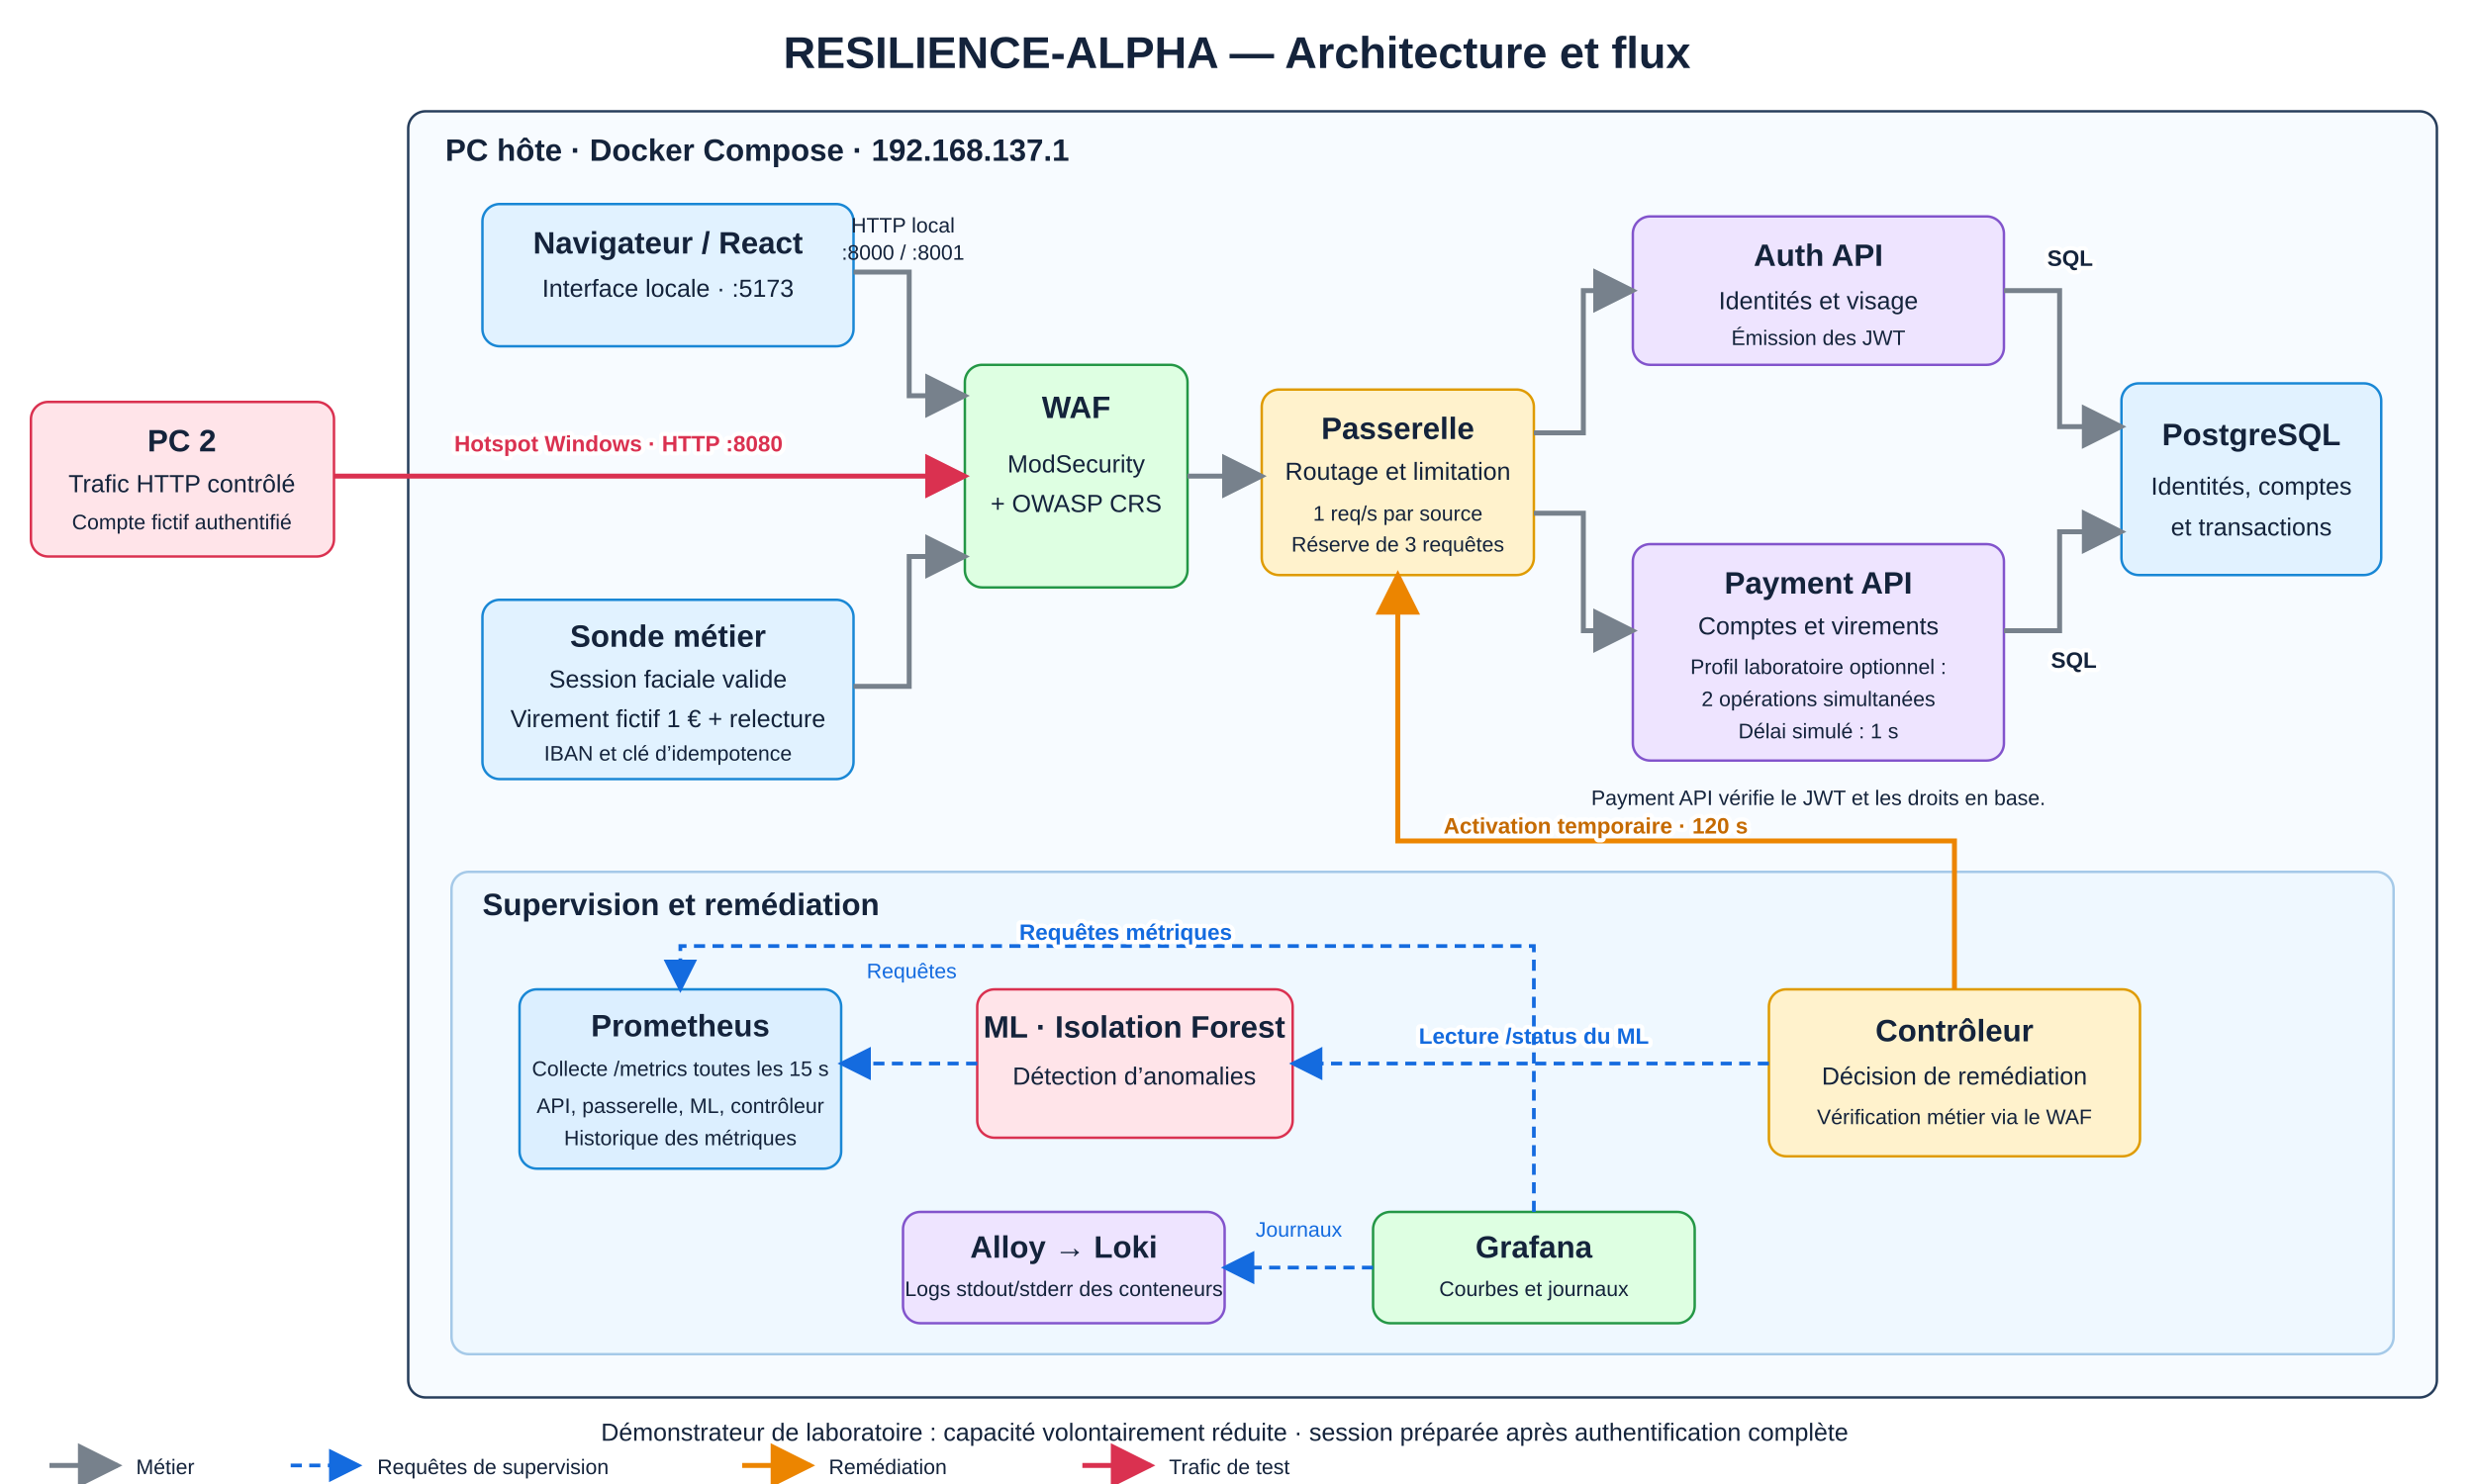
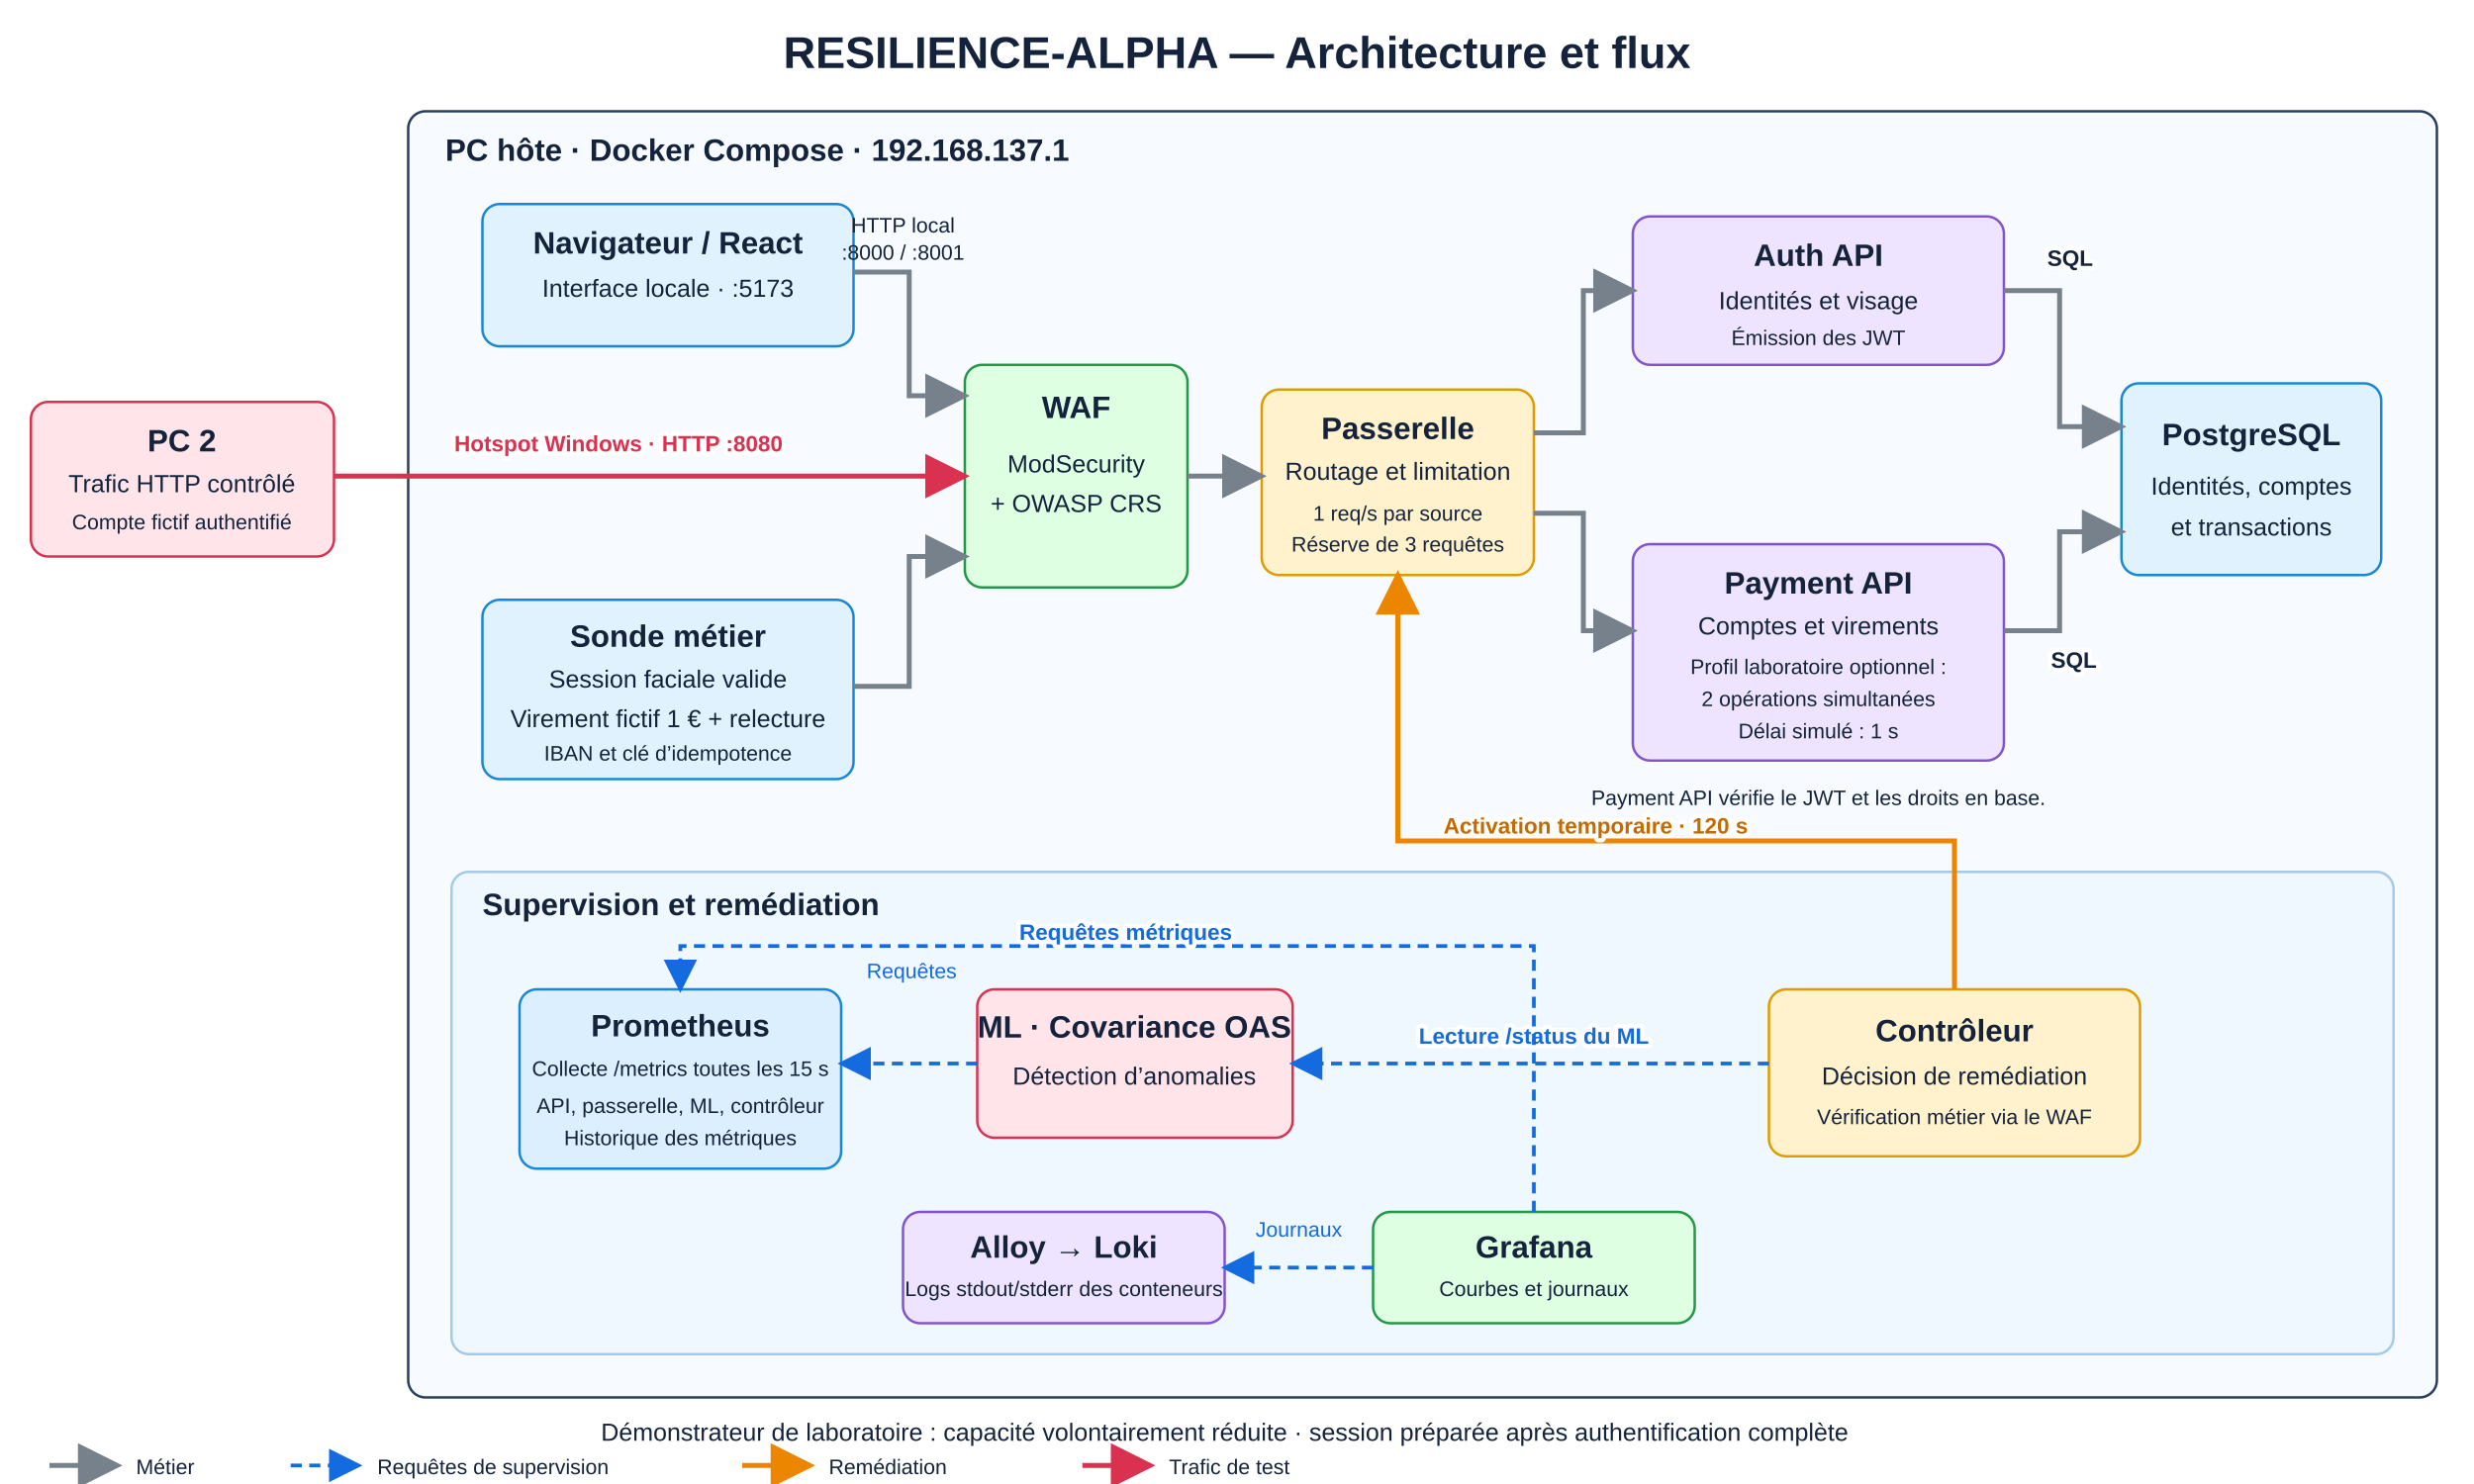
<svg xmlns="http://www.w3.org/2000/svg" width="2000" height="1200" viewBox="0 0 2000 1200">
  <defs>
    <style>text{font-family:Arial,Helvetica,sans-serif;fill:#14233b} .title{font-size:36px;font-weight:700}.head{font-size:25px;font-weight:700}.body{font-size:20px}.small{font-size:17px}.label{font-size:18px;font-weight:600;paint-order:stroke;stroke:white;stroke-width:7px;stroke-linejoin:round}.box{stroke-width:2;rx:14}.gray{fill:none;stroke:#77818c;stroke-width:4;marker-end:url(#gray)}.blue{fill:none;stroke:#146bdf;stroke-width:3;stroke-dasharray:9 6;marker-end:url(#blue)}.orange{fill:none;stroke:#ec8500;stroke-width:4;marker-end:url(#orange)}.red{fill:none;stroke:#da3150;stroke-width:4;marker-end:url(#red)}</style>
    <marker id="gray" markerWidth="9" markerHeight="9" refX="8" refY="4.5" orient="auto">
      <path d="M0 0L9 4.5L0 9" fill="#77818c" />
    </marker>
    <marker id="blue" markerWidth="9" markerHeight="9" refX="8" refY="4.5" orient="auto">
      <path d="M0 0L9 4.5L0 9" fill="#146bdf" />
    </marker>
    <marker id="orange" markerWidth="9" markerHeight="9" refX="8" refY="4.5" orient="auto">
      <path d="M0 0L9 4.5L0 9" fill="#ec8500" />
    </marker>
    <marker id="red" markerWidth="9" markerHeight="9" refX="8" refY="4.5" orient="auto">
      <path d="M0 0L9 4.5L0 9" fill="#da3150" />
    </marker>
  </defs>
  <rect width="2000" height="1200" fill="white" />
  <text x="1000" y="55" text-anchor="middle" class="title">RESILIENCE-ALPHA — Architecture et flux</text>
  <rect x="330" y="90" width="1640" height="1040" class="box" fill="#f7fbff" stroke="#263d5b" />
  <text x="360" y="130" class="head">PC hôte · Docker Compose · 192.168.137.1</text>
  <rect x="25" y="325" width="245" height="125" class="box" fill="#ffe4e9" stroke="#da3150" />
  <text x="147" y="365" text-anchor="middle" class="head">PC 2</text>
  <text x="147" y="398" text-anchor="middle" class="body">Trafic HTTP contrôlé</text>
  <text x="147" y="428" text-anchor="middle" class="small">Compte fictif authentifié</text>
  <rect x="390" y="165" width="300" height="115" class="box" fill="#e1f2ff" stroke="#1987d5" />
  <text x="540" y="205" text-anchor="middle" class="head">Navigateur / React</text>
  <text x="540" y="240" text-anchor="middle" class="body">Interface locale · :5173</text>
  <rect x="390" y="485" width="300" height="145" class="box" fill="#e1f2ff" stroke="#1987d5" />
  <text x="540" y="523" text-anchor="middle" class="head">Sonde métier</text>
  <text x="540" y="556" text-anchor="middle" class="body">Session faciale valide</text>
  <text x="540" y="588" text-anchor="middle" class="body">Virement fictif 1 € + relecture</text>
  <text x="540" y="615" text-anchor="middle" class="small">IBAN et clé d’idempotence</text>
  <rect x="780" y="295" width="180" height="180" class="box" fill="#deffe2" stroke="#249746" />
  <text x="870" y="338" text-anchor="middle" class="head">WAF</text>
  <text x="870" y="382" text-anchor="middle" class="body">ModSecurity</text>
  <text x="870" y="414" text-anchor="middle" class="body">+ OWASP CRS</text>
  <rect x="1020" y="315" width="220" height="150" class="box" fill="#fff2cc" stroke="#df9b00" />
  <text x="1130" y="355" text-anchor="middle" class="head">Passerelle</text>
  <text x="1130" y="388" text-anchor="middle" class="body">Routage et limitation</text>
  <text x="1130" y="421" text-anchor="middle" class="small">1 req/s par source</text>
  <text x="1130" y="446" text-anchor="middle" class="small">Réserve de 3 requêtes</text>
  <rect x="1320" y="175" width="300" height="120" class="box" fill="#eee4ff" stroke="#8254cc" />
  <text x="1470" y="215" text-anchor="middle" class="head">Auth API</text>
  <text x="1470" y="250" text-anchor="middle" class="body">Identités et visage</text>
  <text x="1470" y="279" text-anchor="middle" class="small">Émission des JWT</text>
  <rect x="1320" y="440" width="300" height="175" class="box" fill="#eee4ff" stroke="#8254cc" />
  <text x="1470" y="480" text-anchor="middle" class="head">Payment API</text>
  <text x="1470" y="513" text-anchor="middle" class="body">Comptes et virements</text>
  <text x="1470" y="545" text-anchor="middle" class="small">Profil laboratoire optionnel :</text>
  <text x="1470" y="571" text-anchor="middle" class="small">2 opérations simultanées</text>
  <text x="1470" y="597" text-anchor="middle" class="small">Délai simulé : 1 s</text>
  <rect x="1715" y="310" width="210" height="155" class="box" fill="#e1f2ff" stroke="#1987d5" />
  <text x="1820" y="360" text-anchor="middle" class="head">PostgreSQL</text>
  <text x="1820" y="400" text-anchor="middle" class="body">Identités, comptes</text>
  <text x="1820" y="433" text-anchor="middle" class="body">et transactions</text>
  <path class="red" d="M270 385H780" />
  <text x="500" y="365" text-anchor="middle" class="label" style="fill:#da3150">Hotspot Windows · HTTP :8080</text>
  <path class="gray" d="M690 220H735V320H780" />
  <text x="730" y="188" text-anchor="middle" class="small">HTTP local</text>
  <text x="730" y="210" text-anchor="middle" class="small">:8000 / :8001</text>
  <path class="gray" d="M690 555H735V450H780" />
  <path class="gray" d="M960 385H1020" />
  <path class="gray" d="M1240 350H1280V235H1320" />
  <path class="gray" d="M1240 415H1280V510H1320" />
  <path class="gray" d="M1620 235H1665V345H1715" />
  <text x="1655" y="215" class="label">SQL</text>
  <path class="gray" d="M1620 510H1665V430H1715" />
  <text x="1658" y="540" class="label">SQL</text>
  <text x="1470" y="651" text-anchor="middle" class="small">Payment API vérifie le JWT et les droits en base.</text>
  <rect x="365" y="705" width="1570" height="390" class="box" fill="#eff8ff" stroke="#a5c9e8" />
  <text x="390" y="740" class="head">Supervision et remédiation</text>
  <rect x="420" y="800" width="260" height="145" class="box" fill="#dcefff" stroke="#1987d5" />
  <text x="550" y="838" text-anchor="middle" class="head">Prometheus</text>
  <text x="550" y="870" text-anchor="middle" class="small">Collecte /metrics toutes les 15 s</text>
  <text x="550" y="900" text-anchor="middle" class="small">API, passerelle, ML, contrôleur</text>
  <text x="550" y="926" text-anchor="middle" class="small">Historique des métriques</text>
  <rect x="790" y="800" width="255" height="120" class="box" fill="#ffe4e9" stroke="#da3150" />
-   <text x="917" y="839" text-anchor="middle" class="head">ML · Isolation Forest</text>
+   <text x="917" y="839" text-anchor="middle" class="head">ML · Covariance OAS</text>
  <text x="917" y="877" text-anchor="middle" class="body">Détection d’anomalies</text>
  <rect x="1430" y="800" width="300" height="135" class="box" fill="#fff2cc" stroke="#df9b00" />
  <text x="1580" y="842" text-anchor="middle" class="head">Contrôleur</text>
  <text x="1580" y="877" text-anchor="middle" class="body">Décision de remédiation</text>
  <text x="1580" y="909" text-anchor="middle" class="small">Vérification métier via le WAF</text>
  <rect x="730" y="980" width="260" height="90" class="box" fill="#eee4ff" stroke="#8254cc" />
  <text x="860" y="1017" text-anchor="middle" class="head">Alloy → Loki</text>
  <text x="860" y="1048" text-anchor="middle" class="small">Logs stdout/stderr des conteneurs</text>
  <rect x="1110" y="980" width="260" height="90" class="box" fill="#deffe2" stroke="#249746" />
  <text x="1240" y="1017" text-anchor="middle" class="head">Grafana</text>
  <text x="1240" y="1048" text-anchor="middle" class="small">Courbes et journaux</text>
  <path class="blue" d="M790 860H680" />
  <text x="737" y="791" text-anchor="middle" class="small" style="fill:#146bdf">Requêtes</text>
  <path class="blue" d="M1430 860H1045" />
  <text x="1240" y="844" text-anchor="middle" class="label" style="fill:#146bdf">Lecture /status du ML</text>
  <path class="blue" d="M1240 980V765H550V800" />
  <text x="910" y="760" text-anchor="middle" class="label" style="fill:#146bdf">Requêtes métriques</text>
  <path class="blue" d="M1110 1025H990" />
  <text x="1050" y="1000" text-anchor="middle" class="small" style="fill:#146bdf">Journaux</text>
  <path class="orange" d="M1580 800V680H1130V465" />
  <text x="1290" y="674" text-anchor="middle" class="label" style="fill:#c56a00">Activation temporaire · 120 s</text>
  <text x="990" y="1165" text-anchor="middle" class="body">Démonstrateur de laboratoire : capacité volontairement réduite · session préparée après authentification complète</text>
  <path class="gray" d="M40 1185H95" />
  <text x="110" y="1192" class="small">Métier</text>
  <path class="blue" d="M235 1185H290" />
  <text x="305" y="1192" class="small">Requêtes de supervision</text>
  <path class="orange" d="M600 1185H655" />
  <text x="670" y="1192" class="small">Remédiation</text>
  <path class="red" d="M875 1185H930" />
  <text x="945" y="1192" class="small">Trafic de test</text>
</svg>
